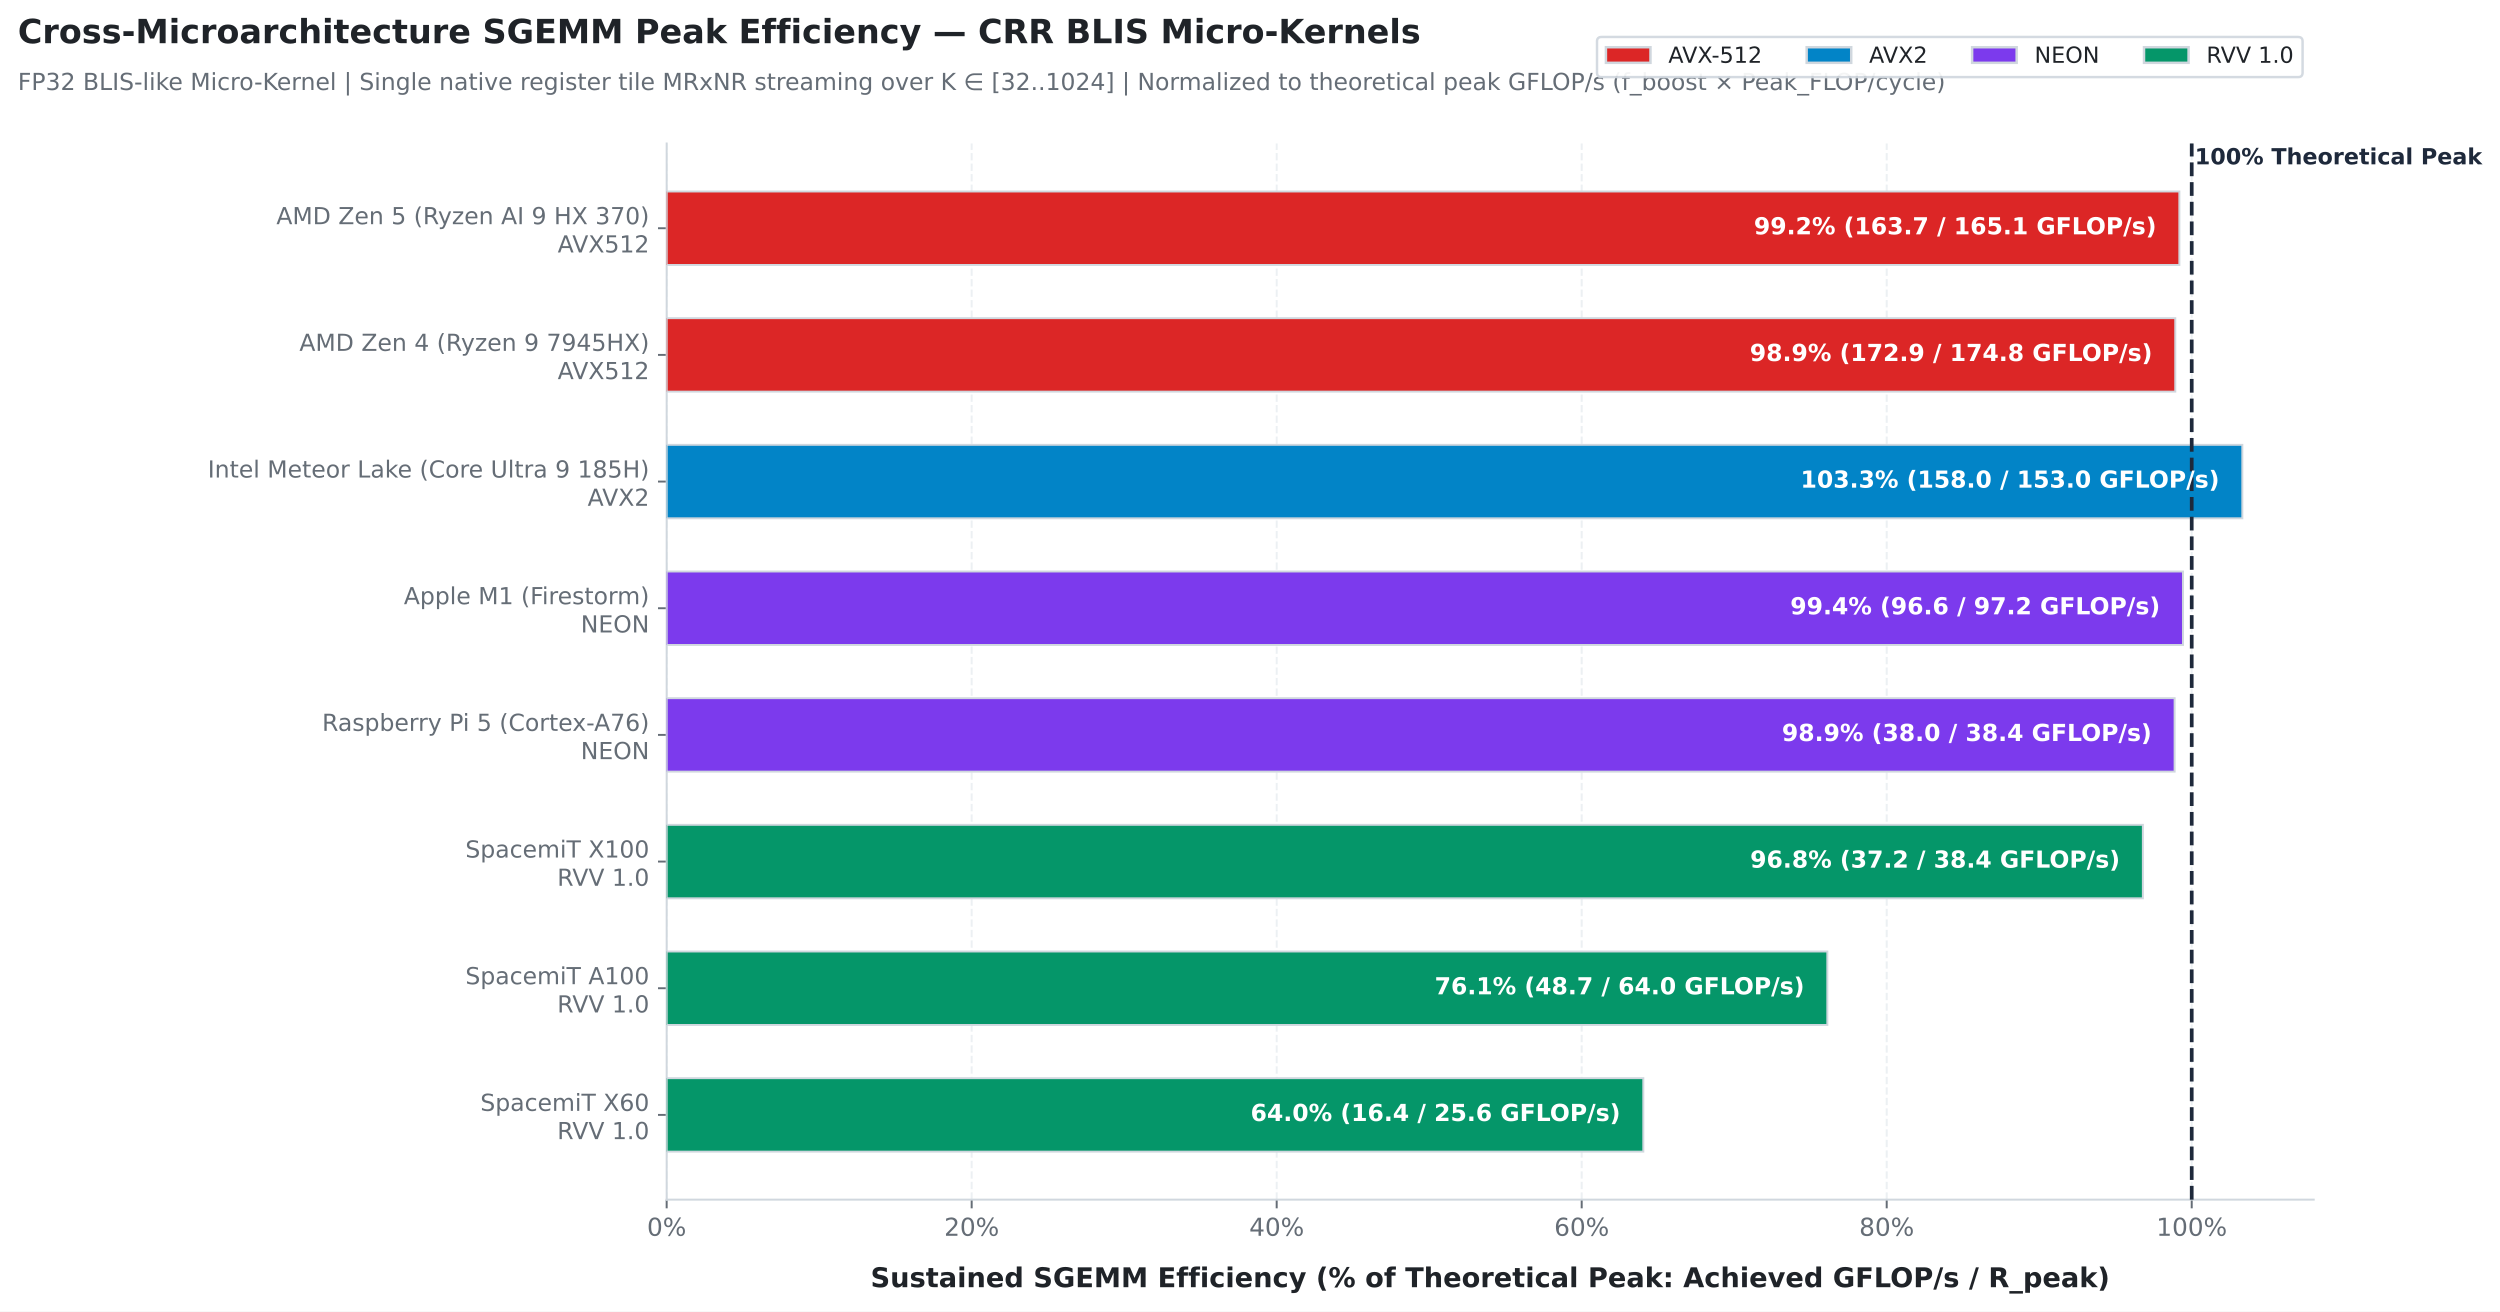
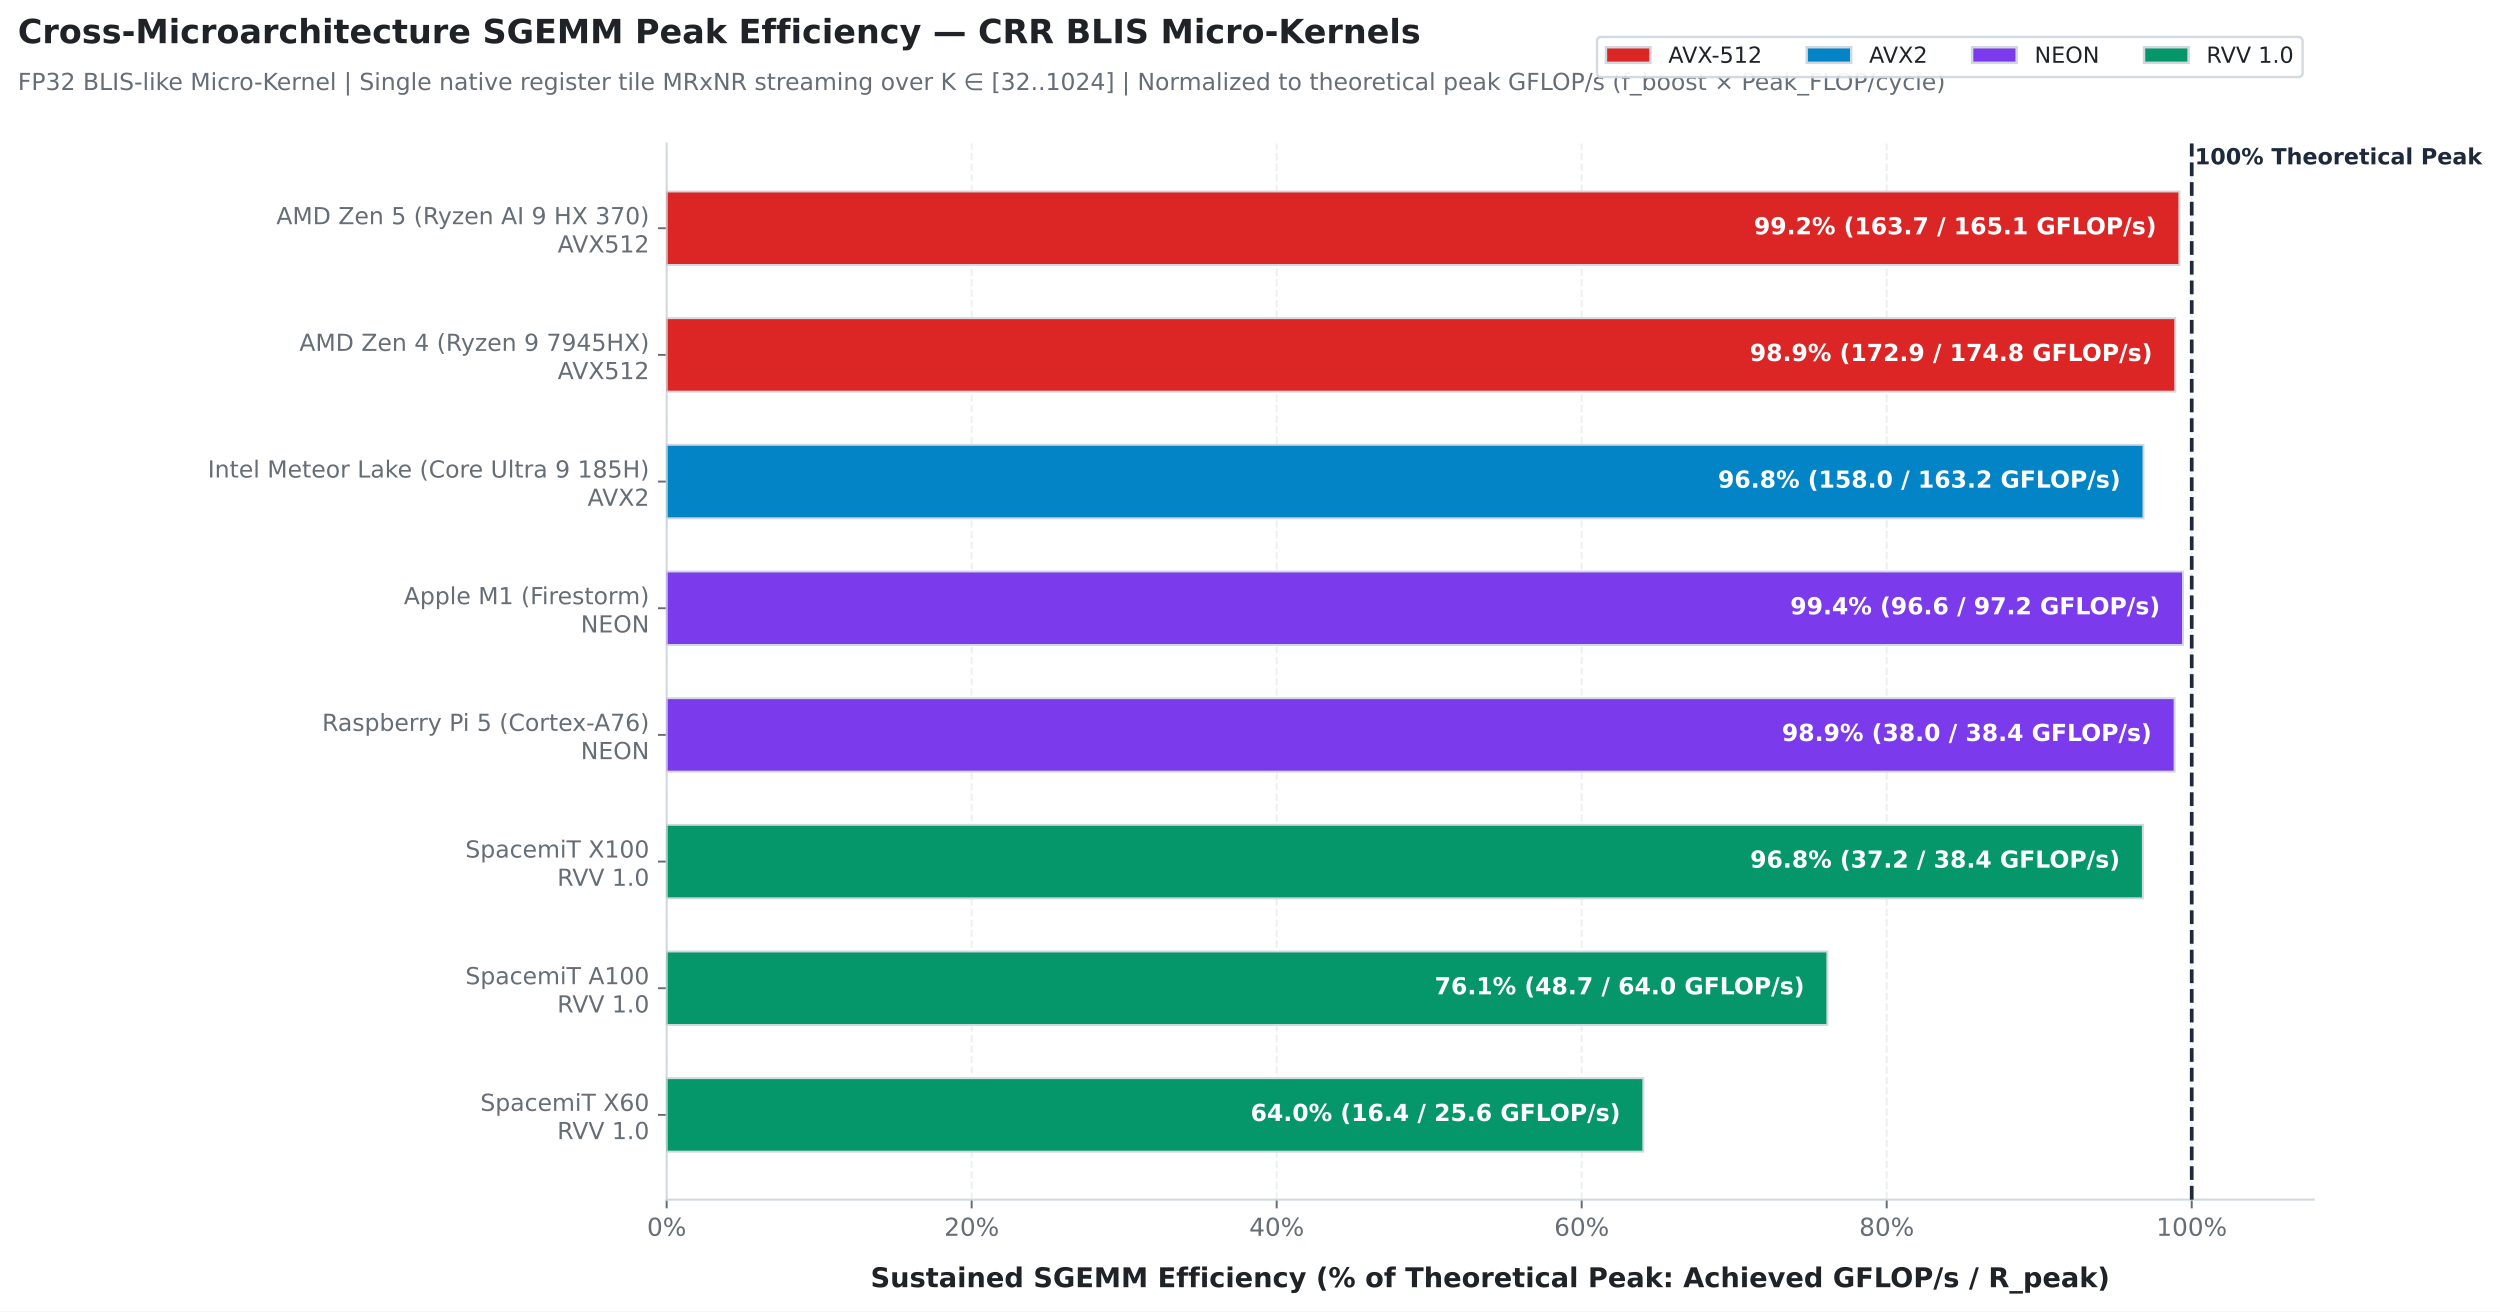
<svg xmlns="http://www.w3.org/2000/svg" xmlns:xlink="http://www.w3.org/1999/xlink" width="1009.801pt" height="529.759pt" viewBox="0 0 1009.801 529.759" version="1.1">
  <defs>
    <style type="text/css">*{stroke-linejoin: round; stroke-linecap: butt}</style>
  </defs>
  <g id="figure_1">
    <g id="patch_1">
      <path d="M 0 529.759  L 1009.801 529.759  L 1009.801 0  L 0 0  z " style="fill: #ffffff" />
    </g>
    <g id="axes_1">
      <g id="patch_2">
        <path d="M 269.28 484.558  L 934.56 484.558  L 934.56 57.958  L 269.28 57.958  z " style="fill: #ffffff" />
      </g>
      <g id="matplotlib.axis_1">
        <g id="xtick_1">
          <g id="line2d_1">
-             <path d="M 269.28 484.558  L 269.28 57.958  " clip-path="url(#p6daa70e161)" style="fill: none; stroke-dasharray: 2.96,1.28; stroke-dashoffset: 0; stroke: #eaeef2; stroke-opacity: 0.9; stroke-width: 0.8" />
+             <path d="M 269.28 484.558  L 269.28 57.958  " clip-path="url(#p90a0055a9f)" style="fill: none; stroke-dasharray: 2.96,1.28; stroke-dashoffset: 0; stroke: #eaeef2; stroke-opacity: 0.9; stroke-width: 0.8" />
          </g>
          <g id="line2d_2">
            <defs>
-               <path id="m4cf6688898" d="M 0 0  L 0 3.5  " style="stroke: #656d76; stroke-width: 0.8" />
+               <path id="m19345c2d65" d="M 0 0  L 0 3.5  " style="stroke: #656d76; stroke-width: 0.8" />
            </defs>
            <g>
-               <use xlink:href="#m4cf6688898" x="269.28" y="484.558" style="fill: #656d76; stroke: #656d76; stroke-width: 0.8" />
+               <use xlink:href="#m19345c2d65" x="269.28" y="484.558" style="fill: #656d76; stroke: #656d76; stroke-width: 0.8" />
            </g>
          </g>
          <g id="text_1">
            <text style="font-size: 10px; font-family: 'DejaVu Sans', 'Liberation Sans', 'Helvetica', 'Arial', sans-serif; text-anchor: middle; fill: #656d76" x="269.28" y="499.156" transform="rotate(-0 269.28 499.1555)">0%</text>
          </g>
        </g>
        <g id="xtick_2">
          <g id="line2d_3">
-             <path d="M 392.48 484.558  L 392.48 57.958  " clip-path="url(#p6daa70e161)" style="fill: none; stroke-dasharray: 2.96,1.28; stroke-dashoffset: 0; stroke: #eaeef2; stroke-opacity: 0.9; stroke-width: 0.8" />
+             <path d="M 392.48 484.558  L 392.48 57.958  " clip-path="url(#p90a0055a9f)" style="fill: none; stroke-dasharray: 2.96,1.28; stroke-dashoffset: 0; stroke: #eaeef2; stroke-opacity: 0.9; stroke-width: 0.8" />
          </g>
          <g id="line2d_4">
            <g>
-               <use xlink:href="#m4cf6688898" x="392.48" y="484.558" style="fill: #656d76; stroke: #656d76; stroke-width: 0.8" />
+               <use xlink:href="#m19345c2d65" x="392.48" y="484.558" style="fill: #656d76; stroke: #656d76; stroke-width: 0.8" />
            </g>
          </g>
          <g id="text_2">
            <text style="font-size: 10px; font-family: 'DejaVu Sans', 'Liberation Sans', 'Helvetica', 'Arial', sans-serif; text-anchor: middle; fill: #656d76" x="392.48" y="499.156" transform="rotate(-0 392.48 499.1555)">20%</text>
          </g>
        </g>
        <g id="xtick_3">
          <g id="line2d_5">
-             <path d="M 515.68 484.558  L 515.68 57.958  " clip-path="url(#p6daa70e161)" style="fill: none; stroke-dasharray: 2.96,1.28; stroke-dashoffset: 0; stroke: #eaeef2; stroke-opacity: 0.9; stroke-width: 0.8" />
+             <path d="M 515.68 484.558  L 515.68 57.958  " clip-path="url(#p90a0055a9f)" style="fill: none; stroke-dasharray: 2.96,1.28; stroke-dashoffset: 0; stroke: #eaeef2; stroke-opacity: 0.9; stroke-width: 0.8" />
          </g>
          <g id="line2d_6">
            <g>
-               <use xlink:href="#m4cf6688898" x="515.68" y="484.558" style="fill: #656d76; stroke: #656d76; stroke-width: 0.8" />
+               <use xlink:href="#m19345c2d65" x="515.68" y="484.558" style="fill: #656d76; stroke: #656d76; stroke-width: 0.8" />
            </g>
          </g>
          <g id="text_3">
            <text style="font-size: 10px; font-family: 'DejaVu Sans', 'Liberation Sans', 'Helvetica', 'Arial', sans-serif; text-anchor: middle; fill: #656d76" x="515.68" y="499.156" transform="rotate(-0 515.68 499.1555)">40%</text>
          </g>
        </g>
        <g id="xtick_4">
          <g id="line2d_7">
-             <path d="M 638.88 484.558  L 638.88 57.958  " clip-path="url(#p6daa70e161)" style="fill: none; stroke-dasharray: 2.96,1.28; stroke-dashoffset: 0; stroke: #eaeef2; stroke-opacity: 0.9; stroke-width: 0.8" />
+             <path d="M 638.88 484.558  L 638.88 57.958  " clip-path="url(#p90a0055a9f)" style="fill: none; stroke-dasharray: 2.96,1.28; stroke-dashoffset: 0; stroke: #eaeef2; stroke-opacity: 0.9; stroke-width: 0.8" />
          </g>
          <g id="line2d_8">
            <g>
-               <use xlink:href="#m4cf6688898" x="638.88" y="484.558" style="fill: #656d76; stroke: #656d76; stroke-width: 0.8" />
+               <use xlink:href="#m19345c2d65" x="638.88" y="484.558" style="fill: #656d76; stroke: #656d76; stroke-width: 0.8" />
            </g>
          </g>
          <g id="text_4">
            <text style="font-size: 10px; font-family: 'DejaVu Sans', 'Liberation Sans', 'Helvetica', 'Arial', sans-serif; text-anchor: middle; fill: #656d76" x="638.88" y="499.156" transform="rotate(-0 638.88 499.1555)">60%</text>
          </g>
        </g>
        <g id="xtick_5">
          <g id="line2d_9">
-             <path d="M 762.08 484.558  L 762.08 57.958  " clip-path="url(#p6daa70e161)" style="fill: none; stroke-dasharray: 2.96,1.28; stroke-dashoffset: 0; stroke: #eaeef2; stroke-opacity: 0.9; stroke-width: 0.8" />
+             <path d="M 762.08 484.558  L 762.08 57.958  " clip-path="url(#p90a0055a9f)" style="fill: none; stroke-dasharray: 2.96,1.28; stroke-dashoffset: 0; stroke: #eaeef2; stroke-opacity: 0.9; stroke-width: 0.8" />
          </g>
          <g id="line2d_10">
            <g>
-               <use xlink:href="#m4cf6688898" x="762.08" y="484.558" style="fill: #656d76; stroke: #656d76; stroke-width: 0.8" />
+               <use xlink:href="#m19345c2d65" x="762.08" y="484.558" style="fill: #656d76; stroke: #656d76; stroke-width: 0.8" />
            </g>
          </g>
          <g id="text_5">
            <text style="font-size: 10px; font-family: 'DejaVu Sans', 'Liberation Sans', 'Helvetica', 'Arial', sans-serif; text-anchor: middle; fill: #656d76" x="762.08" y="499.156" transform="rotate(-0 762.08 499.1555)">80%</text>
          </g>
        </g>
        <g id="xtick_6">
          <g id="line2d_11">
-             <path d="M 885.28 484.558  L 885.28 57.958  " clip-path="url(#p6daa70e161)" style="fill: none; stroke-dasharray: 2.96,1.28; stroke-dashoffset: 0; stroke: #eaeef2; stroke-opacity: 0.9; stroke-width: 0.8" />
+             <path d="M 885.28 484.558  L 885.28 57.958  " clip-path="url(#p90a0055a9f)" style="fill: none; stroke-dasharray: 2.96,1.28; stroke-dashoffset: 0; stroke: #eaeef2; stroke-opacity: 0.9; stroke-width: 0.8" />
          </g>
          <g id="line2d_12">
            <g>
-               <use xlink:href="#m4cf6688898" x="885.28" y="484.558" style="fill: #656d76; stroke: #656d76; stroke-width: 0.8" />
+               <use xlink:href="#m19345c2d65" x="885.28" y="484.558" style="fill: #656d76; stroke: #656d76; stroke-width: 0.8" />
            </g>
          </g>
          <g id="text_6">
            <text style="font-size: 10px; font-family: 'DejaVu Sans', 'Liberation Sans', 'Helvetica', 'Arial', sans-serif; text-anchor: middle; fill: #656d76" x="885.28" y="499.156" transform="rotate(-0 885.28 499.1555)">100%</text>
          </g>
        </g>
        <g id="text_7">
          <text style="font-weight: 700; font-size: 11px; font-family: 'DejaVu Sans', 'Liberation Sans', 'Helvetica', 'Arial', sans-serif; text-anchor: middle; fill: #1f2328" x="601.92" y="519.916" transform="rotate(-0 601.92 519.9162)">Sustained SGEMM Efficiency (% of Theoretical Peak: Achieved GFLOP/s / R_peak)</text>
        </g>
      </g>
      <g id="matplotlib.axis_2">
        <g id="ytick_1">
          <g id="line2d_13">
            <defs>
-               <path id="m1a2c9c3d63" d="M 0 0  L -3.5 0  " style="stroke: #656d76; stroke-width: 0.8" />
+               <path id="m3b76317679" d="M 0 0  L -3.5 0  " style="stroke: #656d76; stroke-width: 0.8" />
            </defs>
            <g>
-               <use xlink:href="#m1a2c9c3d63" x="269.28" y="450.33" style="fill: #656d76; stroke: #656d76; stroke-width: 0.8" />
+               <use xlink:href="#m3b76317679" x="269.28" y="450.33" style="fill: #656d76; stroke: #656d76; stroke-width: 0.8" />
            </g>
          </g>
          <g id="text_8">
            <text style="font-size: 9.5px; font-family: 'DejaVu Sans', 'Liberation Sans', 'Helvetica', 'Arial', sans-serif; fill: #656d76" transform="translate(194.0166 448.7134)">SpacemiT X60</text>
            <text style="font-size: 9.5px; font-family: 'DejaVu Sans', 'Liberation Sans', 'Helvetica', 'Arial', sans-serif; fill: #656d76" transform="translate(225.0741 460.1153)">RVV 1.0</text>
          </g>
        </g>
        <g id="ytick_2">
          <g id="line2d_14">
            <g>
-               <use xlink:href="#m1a2c9c3d63" x="269.28" y="399.166" style="fill: #656d76; stroke: #656d76; stroke-width: 0.8" />
+               <use xlink:href="#m3b76317679" x="269.28" y="399.166" style="fill: #656d76; stroke: #656d76; stroke-width: 0.8" />
            </g>
          </g>
          <g id="text_9">
            <text style="font-size: 9.5px; font-family: 'DejaVu Sans', 'Liberation Sans', 'Helvetica', 'Arial', sans-serif; fill: #656d76" transform="translate(187.9811 397.5501)">SpacemiT A100</text>
            <text style="font-size: 9.5px; font-family: 'DejaVu Sans', 'Liberation Sans', 'Helvetica', 'Arial', sans-serif; fill: #656d76" transform="translate(225.0741 408.9519)">RVV 1.0</text>
          </g>
        </g>
        <g id="ytick_3">
          <g id="line2d_15">
            <g>
-               <use xlink:href="#m1a2c9c3d63" x="269.28" y="348.003" style="fill: #656d76; stroke: #656d76; stroke-width: 0.8" />
+               <use xlink:href="#m3b76317679" x="269.28" y="348.003" style="fill: #656d76; stroke: #656d76; stroke-width: 0.8" />
            </g>
          </g>
          <g id="text_10">
            <text style="font-size: 9.5px; font-family: 'DejaVu Sans', 'Liberation Sans', 'Helvetica', 'Arial', sans-serif; fill: #656d76" transform="translate(187.9722 346.3867)">SpacemiT X100</text>
            <text style="font-size: 9.5px; font-family: 'DejaVu Sans', 'Liberation Sans', 'Helvetica', 'Arial', sans-serif; fill: #656d76" transform="translate(225.0741 357.7886)">RVV 1.0</text>
          </g>
        </g>
        <g id="ytick_4">
          <g id="line2d_16">
            <g>
-               <use xlink:href="#m1a2c9c3d63" x="269.28" y="296.84" style="fill: #656d76; stroke: #656d76; stroke-width: 0.8" />
+               <use xlink:href="#m3b76317679" x="269.28" y="296.84" style="fill: #656d76; stroke: #656d76; stroke-width: 0.8" />
            </g>
          </g>
          <g id="text_11">
            <text style="font-size: 9.5px; font-family: 'DejaVu Sans', 'Liberation Sans', 'Helvetica', 'Arial', sans-serif; fill: #656d76" transform="translate(130.086 295.2234)">Raspberry Pi 5 (Cortex-A76)</text>
            <text style="font-size: 9.5px; font-family: 'DejaVu Sans', 'Liberation Sans', 'Helvetica', 'Arial', sans-serif; fill: #656d76" transform="translate(234.5845 306.6252)">NEON</text>
          </g>
        </g>
        <g id="ytick_5">
          <g id="line2d_17">
            <g>
-               <use xlink:href="#m1a2c9c3d63" x="269.28" y="245.676" style="fill: #656d76; stroke: #656d76; stroke-width: 0.8" />
+               <use xlink:href="#m3b76317679" x="269.28" y="245.676" style="fill: #656d76; stroke: #656d76; stroke-width: 0.8" />
            </g>
          </g>
          <g id="text_12">
            <text style="font-size: 9.5px; font-family: 'DejaVu Sans', 'Liberation Sans', 'Helvetica', 'Arial', sans-serif; fill: #656d76" transform="translate(163.1104 244.06)">Apple M1 (Firestorm)</text>
            <text style="font-size: 9.5px; font-family: 'DejaVu Sans', 'Liberation Sans', 'Helvetica', 'Arial', sans-serif; fill: #656d76" transform="translate(234.5845 255.4619)">NEON</text>
          </g>
        </g>
        <g id="ytick_6">
          <g id="line2d_18">
            <g>
-               <use xlink:href="#m1a2c9c3d63" x="269.28" y="194.513" style="fill: #656d76; stroke: #656d76; stroke-width: 0.8" />
+               <use xlink:href="#m3b76317679" x="269.28" y="194.513" style="fill: #656d76; stroke: #656d76; stroke-width: 0.8" />
            </g>
          </g>
          <g id="text_13">
            <text style="font-size: 9.5px; font-family: 'DejaVu Sans', 'Liberation Sans', 'Helvetica', 'Arial', sans-serif; fill: #656d76" transform="translate(83.91305 192.8967)">Intel Meteor Lake (Core Ultra 9 185H)</text>
            <text style="font-size: 9.5px; font-family: 'DejaVu Sans', 'Liberation Sans', 'Helvetica', 'Arial', sans-serif; fill: #656d76" transform="translate(237.338 204.2985)">AVX2</text>
          </g>
        </g>
        <g id="ytick_7">
          <g id="line2d_19">
            <g>
-               <use xlink:href="#m1a2c9c3d63" x="269.28" y="143.35" style="fill: #656d76; stroke: #656d76; stroke-width: 0.8" />
+               <use xlink:href="#m3b76317679" x="269.28" y="143.35" style="fill: #656d76; stroke: #656d76; stroke-width: 0.8" />
            </g>
          </g>
          <g id="text_14">
            <text style="font-size: 9.5px; font-family: 'DejaVu Sans', 'Liberation Sans', 'Helvetica', 'Arial', sans-serif; fill: #656d76" transform="translate(120.9126 141.7329)">AMD Zen 4 (Ryzen 9 7945HX)</text>
            <text style="font-size: 9.5px; font-family: 'DejaVu Sans', 'Liberation Sans', 'Helvetica', 'Arial', sans-serif; fill: #656d76" transform="translate(225.2493 153.1348)">AVX512</text>
          </g>
        </g>
        <g id="ytick_8">
          <g id="line2d_20">
            <g>
-               <use xlink:href="#m1a2c9c3d63" x="269.28" y="92.186" style="fill: #656d76; stroke: #656d76; stroke-width: 0.8" />
+               <use xlink:href="#m3b76317679" x="269.28" y="92.186" style="fill: #656d76; stroke: #656d76; stroke-width: 0.8" />
            </g>
          </g>
          <g id="text_15">
            <text style="font-size: 9.5px; font-family: 'DejaVu Sans', 'Liberation Sans', 'Helvetica', 'Arial', sans-serif; fill: #656d76" transform="translate(111.6174 90.56959)">AMD Zen 5 (Ryzen AI 9 HX 370)</text>
            <text style="font-size: 9.5px; font-family: 'DejaVu Sans', 'Liberation Sans', 'Helvetica', 'Arial', sans-serif; fill: #656d76" transform="translate(225.2493 101.9714)">AVX512</text>
          </g>
        </g>
      </g>
      <g id="patch_3">
        <path d="M 269.28 484.558  L 269.28 57.958  " style="fill: none; stroke: #d0d7de; stroke-width: 0.8; stroke-linejoin: miter; stroke-linecap: square" />
      </g>
      <g id="patch_4">
        <path d="M 269.28 484.558  L 934.56 484.558  " style="fill: none; stroke: #d0d7de; stroke-width: 0.8; stroke-linejoin: miter; stroke-linecap: square" />
      </g>
      <g id="patch_5">
-         <path d="M 269.28 465.167  L 663.768 465.167  L 663.768 435.492  L 269.28 435.492  z " clip-path="url(#p6daa70e161)" style="fill: #059669; stroke: #d0d7de; stroke-width: 0.8; stroke-linejoin: miter" />
+         <path d="M 269.28 465.167  L 663.768 465.167  L 663.768 435.492  L 269.28 435.492  z " clip-path="url(#p90a0055a9f)" style="fill: #059669; stroke: #d0d7de; stroke-width: 0.8; stroke-linejoin: miter" />
      </g>
      <g id="patch_6">
-         <path d="M 269.28 414.004  L 738.099 414.004  L 738.099 384.329  L 269.28 384.329  z " clip-path="url(#p6daa70e161)" style="fill: #059669; stroke: #d0d7de; stroke-width: 0.8; stroke-linejoin: miter" />
+         <path d="M 269.28 414.004  L 738.099 414.004  L 738.099 384.329  L 269.28 384.329  z " clip-path="url(#p90a0055a9f)" style="fill: #059669; stroke: #d0d7de; stroke-width: 0.8; stroke-linejoin: miter" />
      </g>
      <g id="patch_7">
-         <path d="M 269.28 362.84  L 865.549 362.84  L 865.549 333.166  L 269.28 333.166  z " clip-path="url(#p6daa70e161)" style="fill: #059669; stroke: #d0d7de; stroke-width: 0.8; stroke-linejoin: miter" />
+         <path d="M 269.28 362.84  L 865.549 362.84  L 865.549 333.166  L 269.28 333.166  z " clip-path="url(#p90a0055a9f)" style="fill: #059669; stroke: #d0d7de; stroke-width: 0.8; stroke-linejoin: miter" />
      </g>
      <g id="patch_8">
-         <path d="M 269.28 311.677  L 878.376 311.677  L 878.376 282.002  L 269.28 282.002  z " clip-path="url(#p6daa70e161)" style="fill: #7c3aed; stroke: #d0d7de; stroke-width: 0.8; stroke-linejoin: miter" />
+         <path d="M 269.28 311.677  L 878.376 311.677  L 878.376 282.002  L 269.28 282.002  z " clip-path="url(#p90a0055a9f)" style="fill: #7c3aed; stroke: #d0d7de; stroke-width: 0.8; stroke-linejoin: miter" />
      </g>
      <g id="patch_9">
-         <path d="M 269.28 260.514  L 881.758 260.514  L 881.758 230.839  L 269.28 230.839  z " clip-path="url(#p6daa70e161)" style="fill: #7c3aed; stroke: #d0d7de; stroke-width: 0.8; stroke-linejoin: miter" />
+         <path d="M 269.28 260.514  L 881.758 260.514  L 881.758 230.839  L 269.28 230.839  z " clip-path="url(#p90a0055a9f)" style="fill: #7c3aed; stroke: #d0d7de; stroke-width: 0.8; stroke-linejoin: miter" />
      </g>
      <g id="patch_10">
-         <path d="M 269.28 209.35  L 905.726 209.35  L 905.726 179.675  L 269.28 179.675  z " clip-path="url(#p6daa70e161)" style="fill: #0284c7; stroke: #d0d7de; stroke-width: 0.8; stroke-linejoin: miter" />
+         <path d="M 269.28 209.35  L 865.792 209.35  L 865.792 179.675  L 269.28 179.675  z " clip-path="url(#p90a0055a9f)" style="fill: #0284c7; stroke: #d0d7de; stroke-width: 0.8; stroke-linejoin: miter" />
      </g>
      <g id="patch_11">
-         <path d="M 269.28 158.187  L 878.636 158.187  L 878.636 128.512  L 269.28 128.512  z " clip-path="url(#p6daa70e161)" style="fill: #dc2626; stroke: #d0d7de; stroke-width: 0.8; stroke-linejoin: miter" />
+         <path d="M 269.28 158.187  L 878.636 158.187  L 878.636 128.512  L 269.28 128.512  z " clip-path="url(#p90a0055a9f)" style="fill: #dc2626; stroke: #d0d7de; stroke-width: 0.8; stroke-linejoin: miter" />
      </g>
      <g id="patch_12">
-         <path d="M 269.28 107.024  L 880.288 107.024  L 880.288 77.349  L 269.28 77.349  z " clip-path="url(#p6daa70e161)" style="fill: #dc2626; stroke: #d0d7de; stroke-width: 0.8; stroke-linejoin: miter" />
+         <path d="M 269.28 107.024  L 880.288 107.024  L 880.288 77.349  L 269.28 77.349  z " clip-path="url(#p90a0055a9f)" style="fill: #dc2626; stroke: #d0d7de; stroke-width: 0.8; stroke-linejoin: miter" />
      </g>
      <g id="line2d_21">
-         <path d="M 885.28 484.558  L 885.28 57.958  " clip-path="url(#p6daa70e161)" style="fill: none; stroke-dasharray: 5.55,2.4; stroke-dashoffset: 0; stroke: #1e293b; stroke-width: 1.5" />
+         <path d="M 885.28 484.558  L 885.28 57.958  " clip-path="url(#p90a0055a9f)" style="fill: none; stroke-dasharray: 5.55,2.4; stroke-dashoffset: 0; stroke: #1e293b; stroke-width: 1.5" />
      </g>
      <g id="text_16">
        <text style="font-weight: 700; font-size: 9px; font-family: 'DejaVu Sans', 'Liberation Sans', 'Helvetica', 'Arial', sans-serif; text-anchor: start; fill: #1e293b" x="886.512" y="66.385" transform="rotate(-0 886.512 66.38457)">100% Theoretical Peak</text>
      </g>
      <g id="text_17">
        <text style="font-weight: 700; font-size: 9.5px; font-family: 'DejaVu Sans', 'Liberation Sans', 'Helvetica', 'Arial', sans-serif; text-anchor: end; fill: #ffffff" x="654.528" y="452.797" transform="rotate(-0 654.5278 452.7974)">64.0% (16.4 / 25.6 GFLOP/s)</text>
      </g>
      <g id="text_18">
        <text style="font-weight: 700; font-size: 9.5px; font-family: 'DejaVu Sans', 'Liberation Sans', 'Helvetica', 'Arial', sans-serif; text-anchor: end; fill: #ffffff" x="728.859" y="401.634" transform="rotate(-0 728.8593 401.634)">76.1% (48.7 / 64.0 GFLOP/s)</text>
      </g>
      <g id="text_19">
        <text style="font-weight: 700; font-size: 9.5px; font-family: 'DejaVu Sans', 'Liberation Sans', 'Helvetica', 'Arial', sans-serif; text-anchor: end; fill: #ffffff" x="856.309" y="350.471" transform="rotate(-0 856.3088 350.4707)">96.8% (37.2 / 38.4 GFLOP/s)</text>
      </g>
      <g id="text_20">
        <text style="font-weight: 700; font-size: 9.5px; font-family: 'DejaVu Sans', 'Liberation Sans', 'Helvetica', 'Arial', sans-serif; text-anchor: end; fill: #ffffff" x="869.136" y="299.307" transform="rotate(-0 869.1357 299.3073)">98.9% (38.0 / 38.4 GFLOP/s)</text>
      </g>
      <g id="text_21">
        <text style="font-weight: 700; font-size: 9.5px; font-family: 'DejaVu Sans', 'Liberation Sans', 'Helvetica', 'Arial', sans-serif; text-anchor: end; fill: #ffffff" x="872.518" y="248.144" transform="rotate(-0 872.5178 248.144)">99.4% (96.6 / 97.2 GFLOP/s)</text>
      </g>
      <g id="text_22">
-         <text style="font-weight: 700; font-size: 9.5px; font-family: 'DejaVu Sans', 'Liberation Sans', 'Helvetica', 'Arial', sans-serif; text-anchor: end; fill: #ffffff" x="896.486" y="196.981" transform="rotate(-0 896.4861 196.9806)">103.3% (158.0 / 153.0 GFLOP/s)</text>
+         <text style="font-weight: 700; font-size: 9.5px; font-family: 'DejaVu Sans', 'Liberation Sans', 'Helvetica', 'Arial', sans-serif; text-anchor: end; fill: #ffffff" x="856.552" y="196.981" transform="rotate(-0 856.5522 196.9806)">96.8% (158.0 / 163.2 GFLOP/s)</text>
      </g>
      <g id="text_23">
        <text style="font-weight: 700; font-size: 9.5px; font-family: 'DejaVu Sans', 'Liberation Sans', 'Helvetica', 'Arial', sans-serif; text-anchor: end; fill: #ffffff" x="869.396" y="145.817" transform="rotate(-0 869.3964 145.8173)">98.9% (172.9 / 174.8 GFLOP/s)</text>
      </g>
      <g id="text_24">
        <text style="font-weight: 700; font-size: 9.5px; font-family: 'DejaVu Sans', 'Liberation Sans', 'Helvetica', 'Arial', sans-serif; text-anchor: end; fill: #ffffff" x="871.048" y="94.654" transform="rotate(-0 871.0484 94.65394)">99.2% (163.7 / 165.1 GFLOP/s)</text>
      </g>
    </g>
    <g id="text_25">
      <text style="font-weight: 700; font-size: 13.5px; font-family: 'DejaVu Sans', 'Liberation Sans', 'Helvetica', 'Arial', sans-serif; text-anchor: start; fill: #1f2328" x="7.2" y="17.458" transform="rotate(-0 7.2 17.45789)">Cross-Microarchitecture SGEMM Peak Efficiency — CRR BLIS Micro-Kernels</text>
    </g>
    <g id="text_26">
      <text style="font-size: 9.5px; font-family: 'DejaVu Sans', 'Liberation Sans', 'Helvetica', 'Arial', sans-serif; text-anchor: start; fill: #656d76" x="7.2" y="36.358" transform="rotate(-0 7.2 36.35789)">FP32 BLIS-like Micro-Kernel | Single native register tile MRxNR streaming over K ∈ [32..1024] | Normalized to theoretical peak GFLOP/s (f_boost × Peak_FLOP/cycle)</text>
    </g>
    <g id="legend_1">
      <g id="patch_13">
        <path d="M 646.865 31.139  L 928.26 31.139  Q 930.06 31.139 930.06 29.339  L 930.06 16.738  Q 930.06 14.938 928.26 14.938  L 646.865 14.938  Q 645.065 14.938 645.065 16.738  L 645.065 29.339  Q 645.065 31.139 646.865 31.139  z " style="fill: #ffffff; opacity: 0.92; stroke: #d0d7de; stroke-linejoin: miter" />
      </g>
      <g id="patch_14">
        <path d="M 648.665 25.376  L 666.665 25.376  L 666.665 19.076  L 648.665 19.076  z " style="fill: #dc2626; stroke: #d0d7de; stroke-linejoin: miter" />
      </g>
      <g id="text_27">
        <text style="font-size: 9px; font-family: 'DejaVu Sans', 'Liberation Sans', 'Helvetica', 'Arial', sans-serif; text-anchor: start; fill: #1f2328" x="673.865" y="25.376" transform="rotate(-0 673.8652 25.37648)">AVX-512</text>
      </g>
      <g id="patch_15">
        <path d="M 729.745 25.376  L 747.745 25.376  L 747.745 19.076  L 729.745 19.076  z " style="fill: #0284c7; stroke: #d0d7de; stroke-linejoin: miter" />
      </g>
      <g id="text_28">
        <text style="font-size: 9px; font-family: 'DejaVu Sans', 'Liberation Sans', 'Helvetica', 'Arial', sans-serif; text-anchor: start; fill: #1f2328" x="754.945" y="25.376" transform="rotate(-0 754.9453 25.37648)">AVX2</text>
      </g>
      <g id="patch_16">
        <path d="M 796.575 25.376  L 814.575 25.376  L 814.575 19.076  L 796.575 19.076  z " style="fill: #7c3aed; stroke: #d0d7de; stroke-linejoin: miter" />
      </g>
      <g id="text_29">
        <text style="font-size: 9px; font-family: 'DejaVu Sans', 'Liberation Sans', 'Helvetica', 'Arial', sans-serif; text-anchor: start; fill: #1f2328" x="821.775" y="25.376" transform="rotate(-0 821.7745 25.37648)">NEON</text>
      </g>
      <g id="patch_17">
        <path d="M 866.012 25.376  L 884.012 25.376  L 884.012 19.076  L 866.012 19.076  z " style="fill: #059669; stroke: #d0d7de; stroke-linejoin: miter" />
      </g>
      <g id="text_30">
        <text style="font-size: 9px; font-family: 'DejaVu Sans', 'Liberation Sans', 'Helvetica', 'Arial', sans-serif; text-anchor: start; fill: #1f2328" x="891.212" y="25.376" transform="rotate(-0 891.2123 25.37648)">RVV 1.0</text>
      </g>
    </g>
  </g>
  <defs>
-     <clipPath id="p6daa70e161">
+     <clipPath id="p90a0055a9f">
      <rect x="269.28" y="57.958" width="665.28" height="426.6" />
    </clipPath>
  </defs>
</svg>
